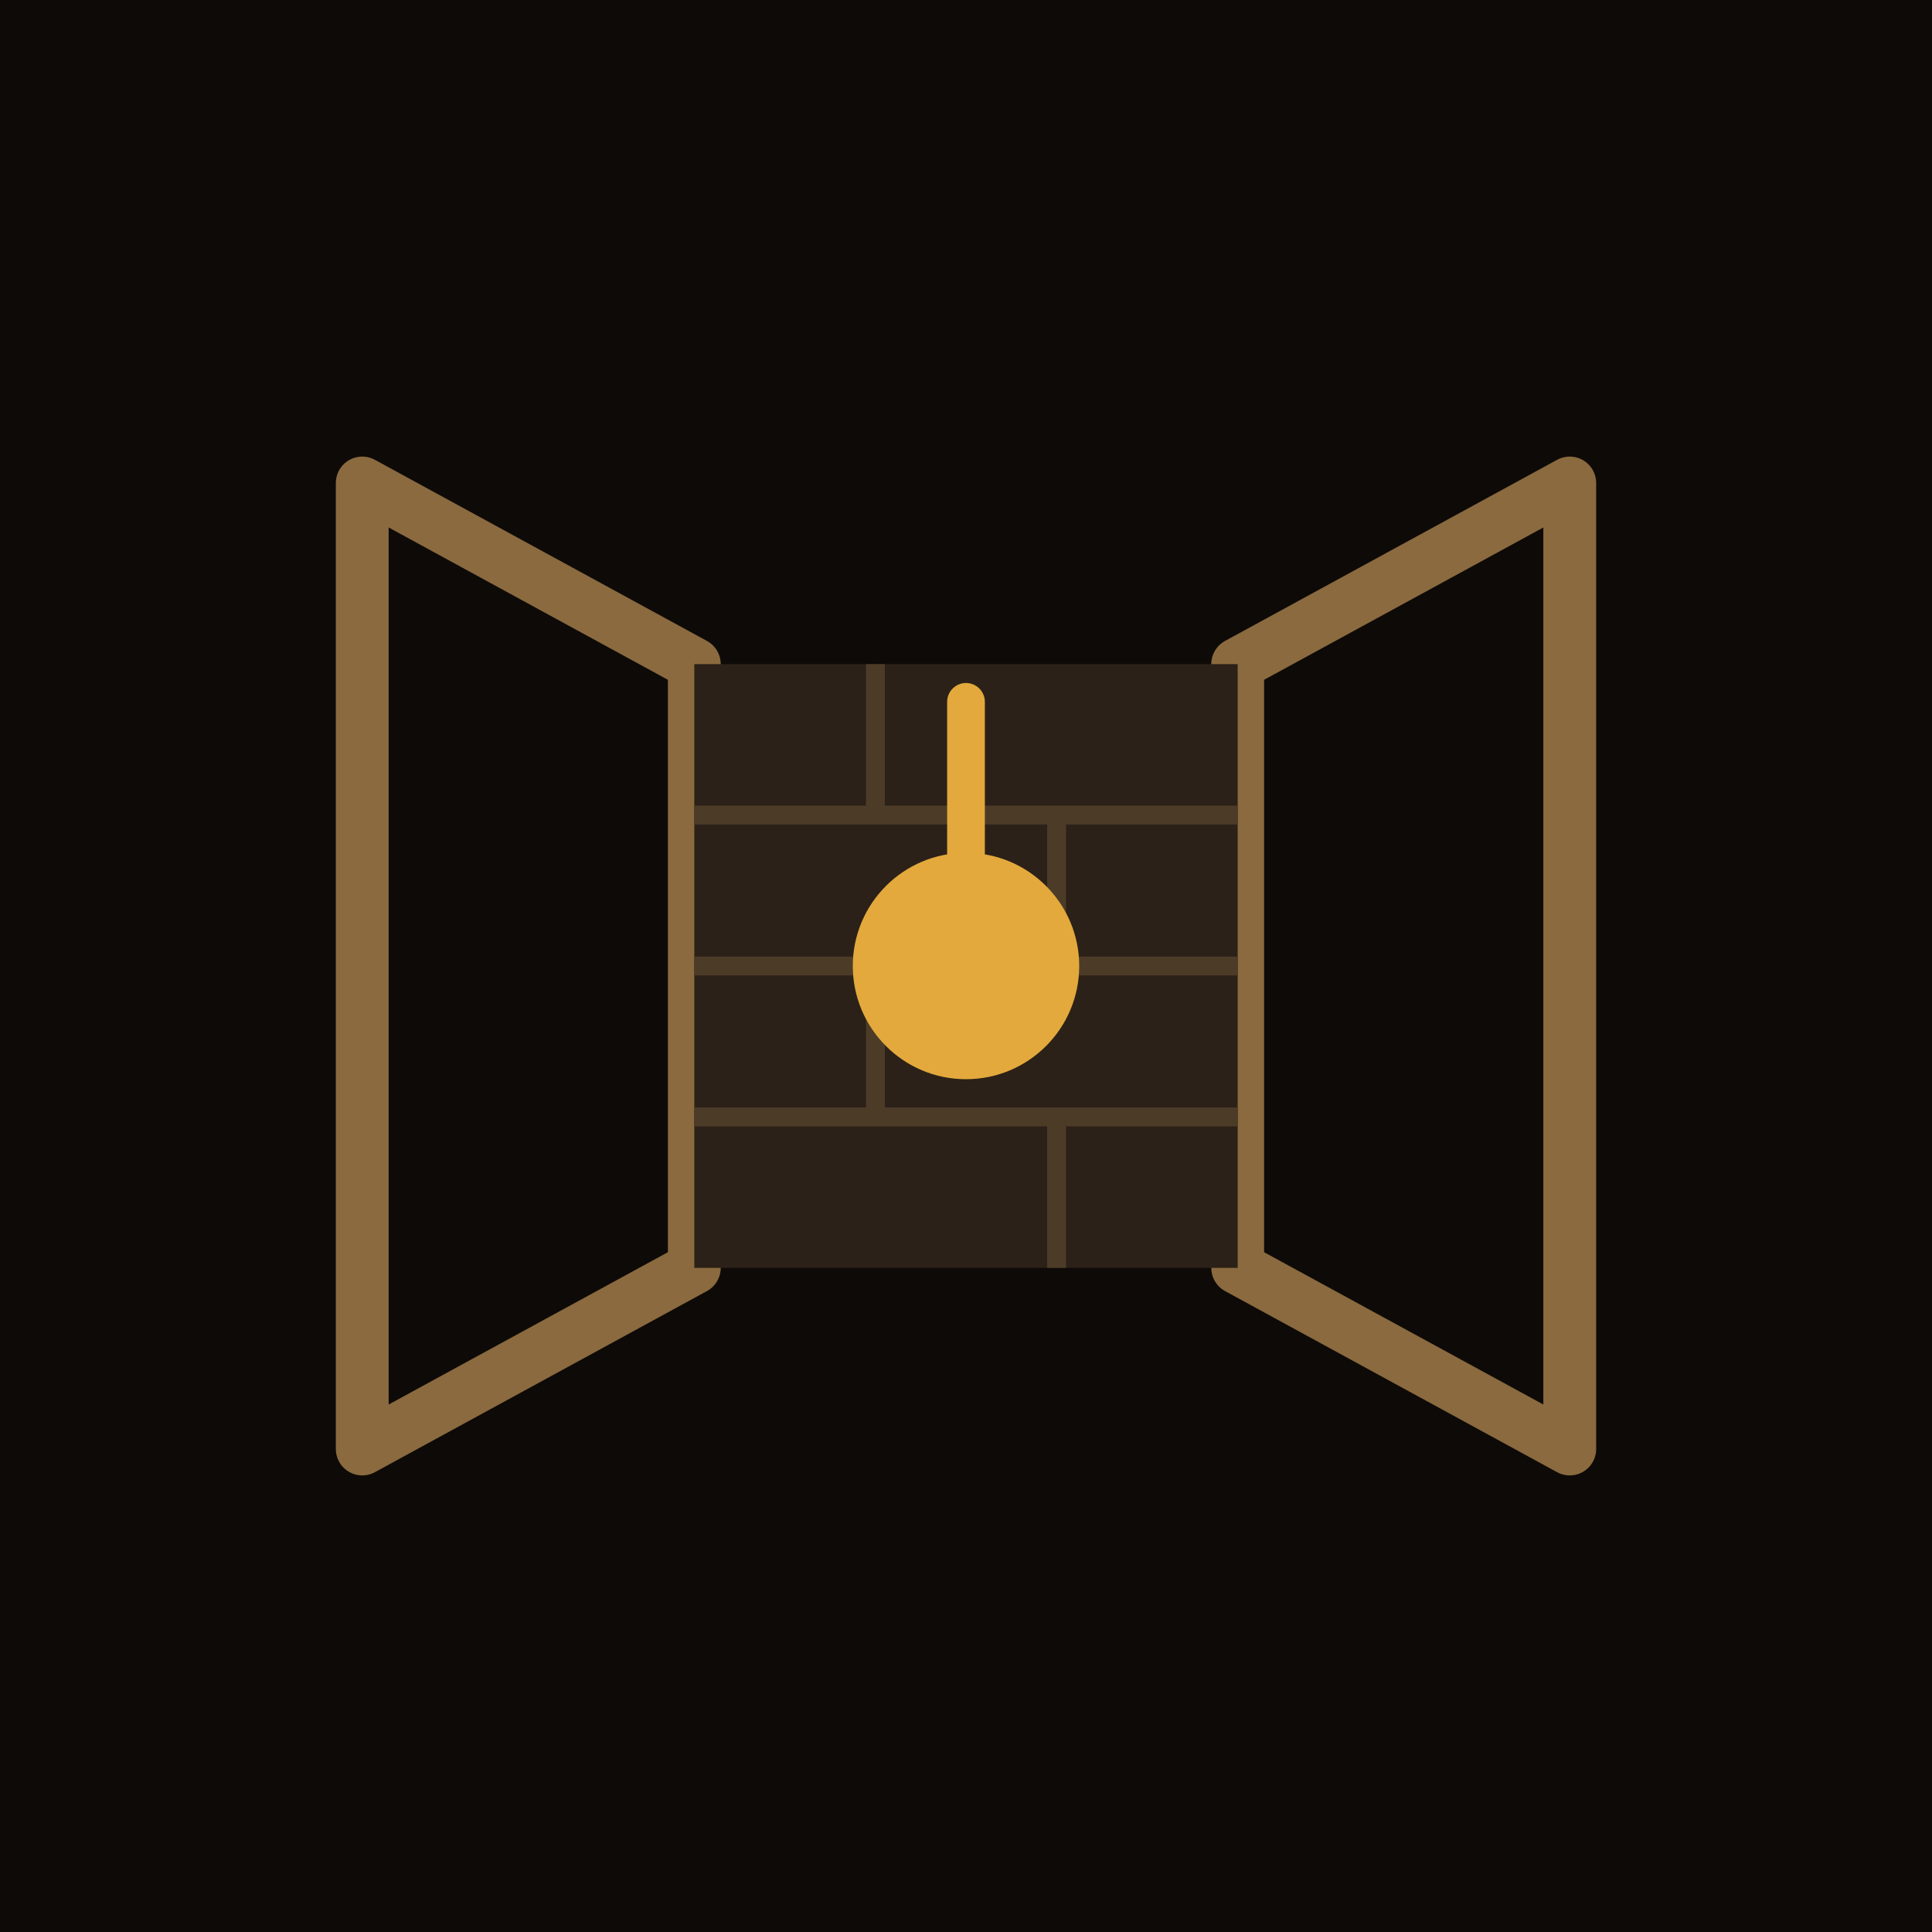
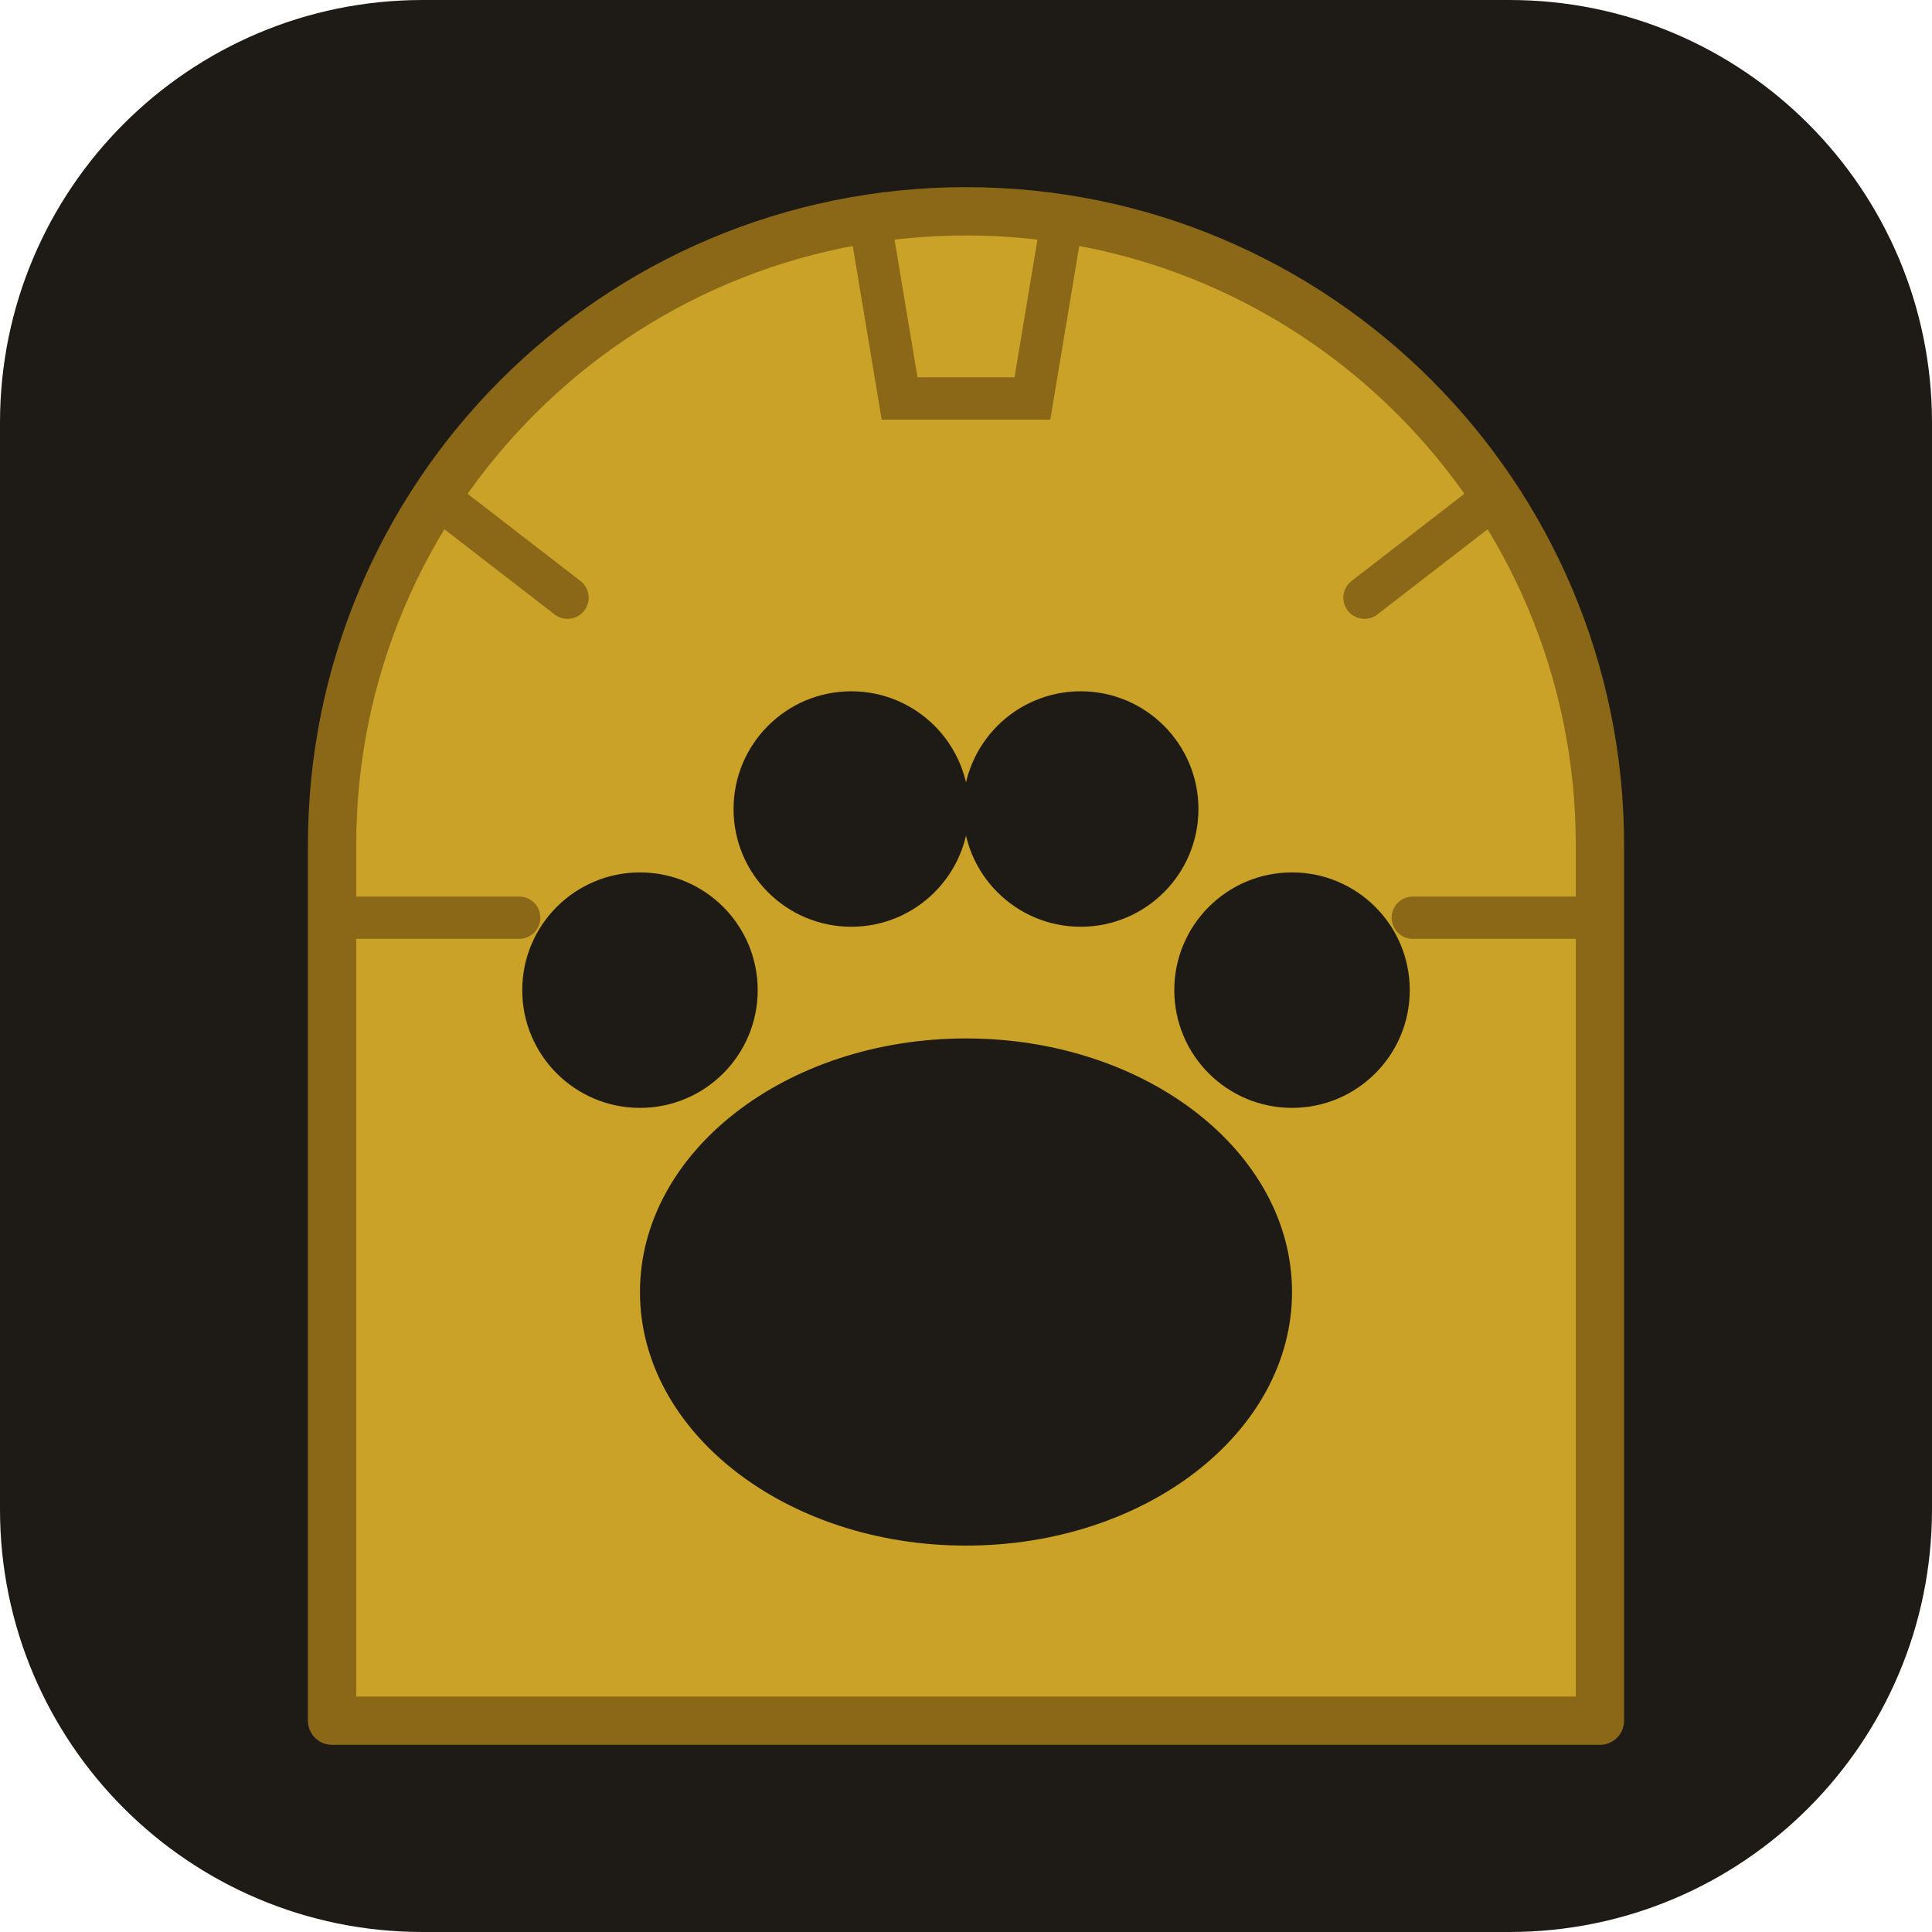
- <svg xmlns="http://www.w3.org/2000/svg" viewBox="0 0 512 512">
-   <rect width="512" height="512" fill="#0E0A08" />
-   <g fill="none" stroke="#8A6A3E" stroke-width="14" stroke-linejoin="round">
-     <path d="M96 128 L184 176 L184 336 L96 384 Z" />
-     <path d="M416 128 L328 176 L328 336 L416 384 Z" />
+ <svg xmlns="http://www.w3.org/2000/svg" viewBox="0 0 32 32">
+   <rect width="32" height="32" rx="7" fill="#1E1B16" />
+   <path d="M5.5 28.5 V14 A10.5 10.5 0 0 1 26.5 14 V28.5 Z" fill="#C9A227" stroke="#8a6818" stroke-width="0.8" stroke-linejoin="round" />
+   <g stroke="#8a6818" stroke-width="0.7" stroke-linecap="round" fill="none">
+     <path d="M14.4 3.6 L14.9 6.6 H17.1 L17.6 3.6" />
+     <path d="M7.2 8.2 L9.4 9.9" />
+     <path d="M24.8 8.2 L22.6 9.9" />
+     <path d="M5.9 15.2 H8.6" />
+     <path d="M26.1 15.2 H23.4" />
  </g>
-   <rect x="184" y="176" width="144" height="160" fill="#2C2118" />
-   <g stroke="#4C3B27" stroke-width="5">
-     <path d="M184 216 H328 M184 256 H328 M184 296 H328" />
-     <path d="M232 176 V216 M280 216 V256 M232 256 V296 M280 296 V336" />
+   <g fill="#1E1B16">
+     <ellipse cx="16" cy="21.4" rx="5.4" ry="4.2" />
+     <circle cx="10.6" cy="16.4" r="1.95" />
+     <circle cx="14.1" cy="13.4" r="1.95" />
+     <circle cx="17.9" cy="13.4" r="1.95" />
+     <circle cx="21.4" cy="16.4" r="1.95" />
  </g>
-   <circle cx="256" cy="256" r="30" fill="#E3A93C" />
-   <path d="M256 226 V186" stroke="#E3A93C" stroke-width="10" stroke-linecap="round" />
</svg>
